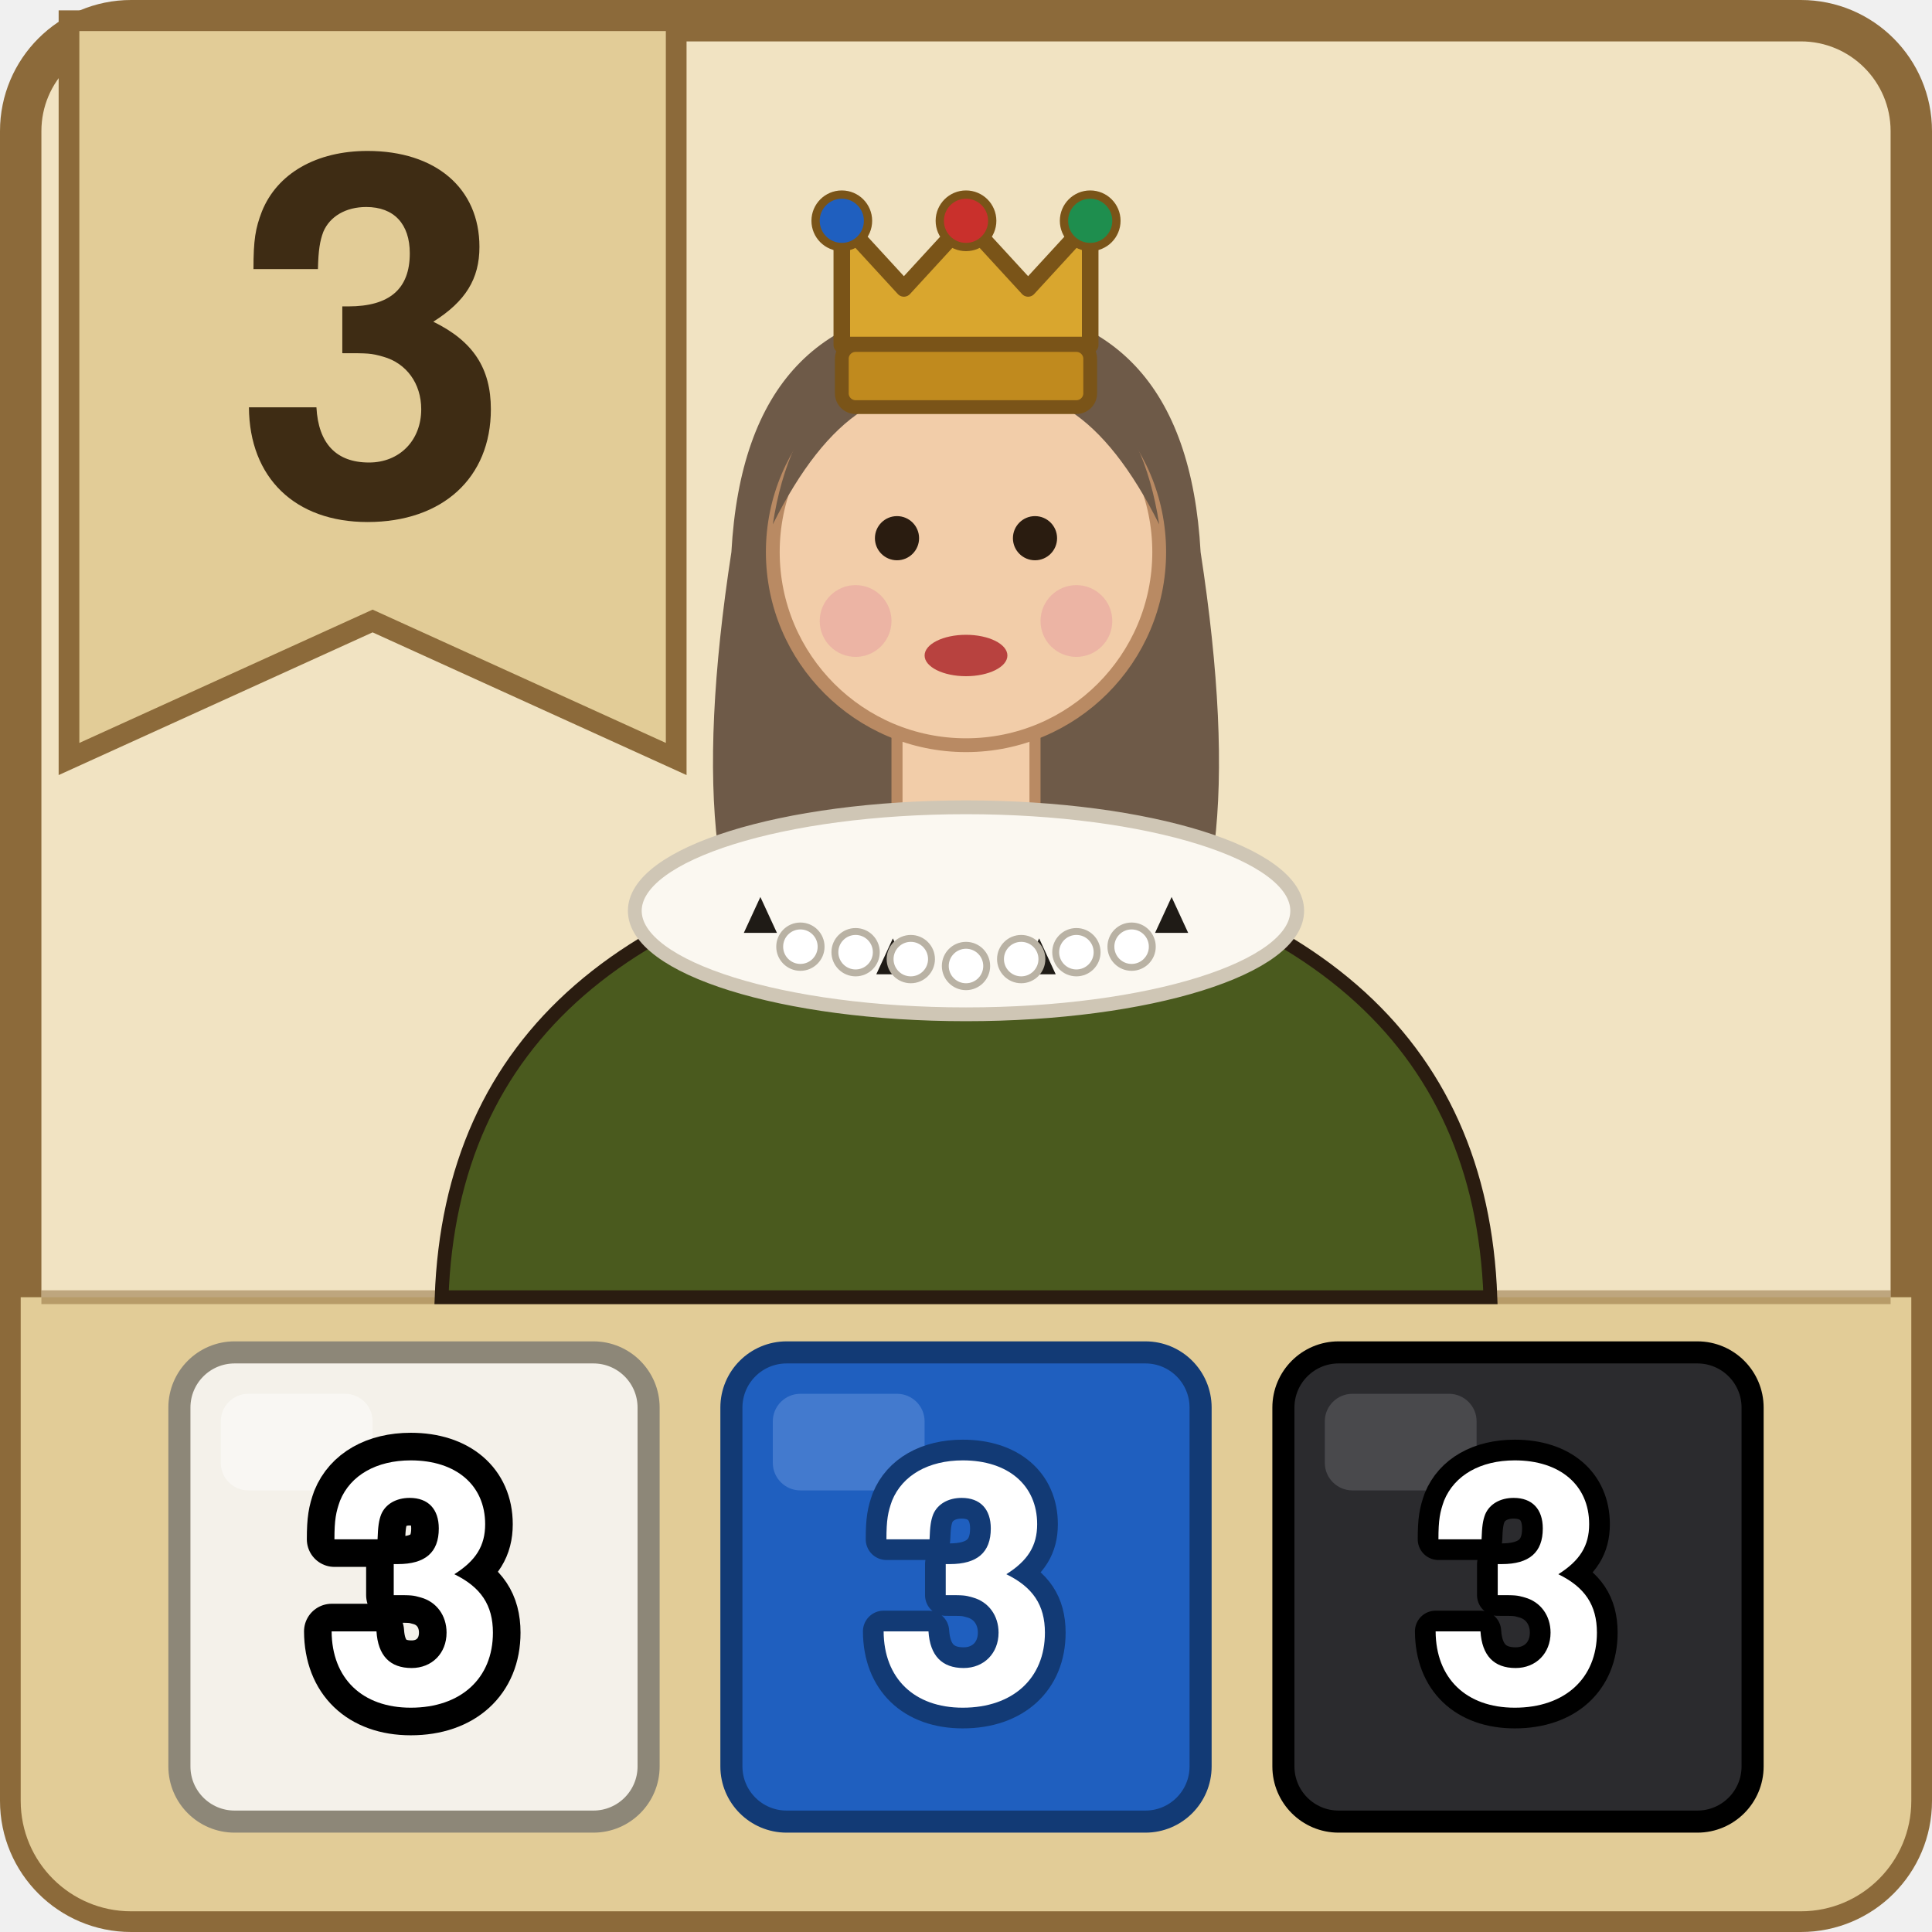
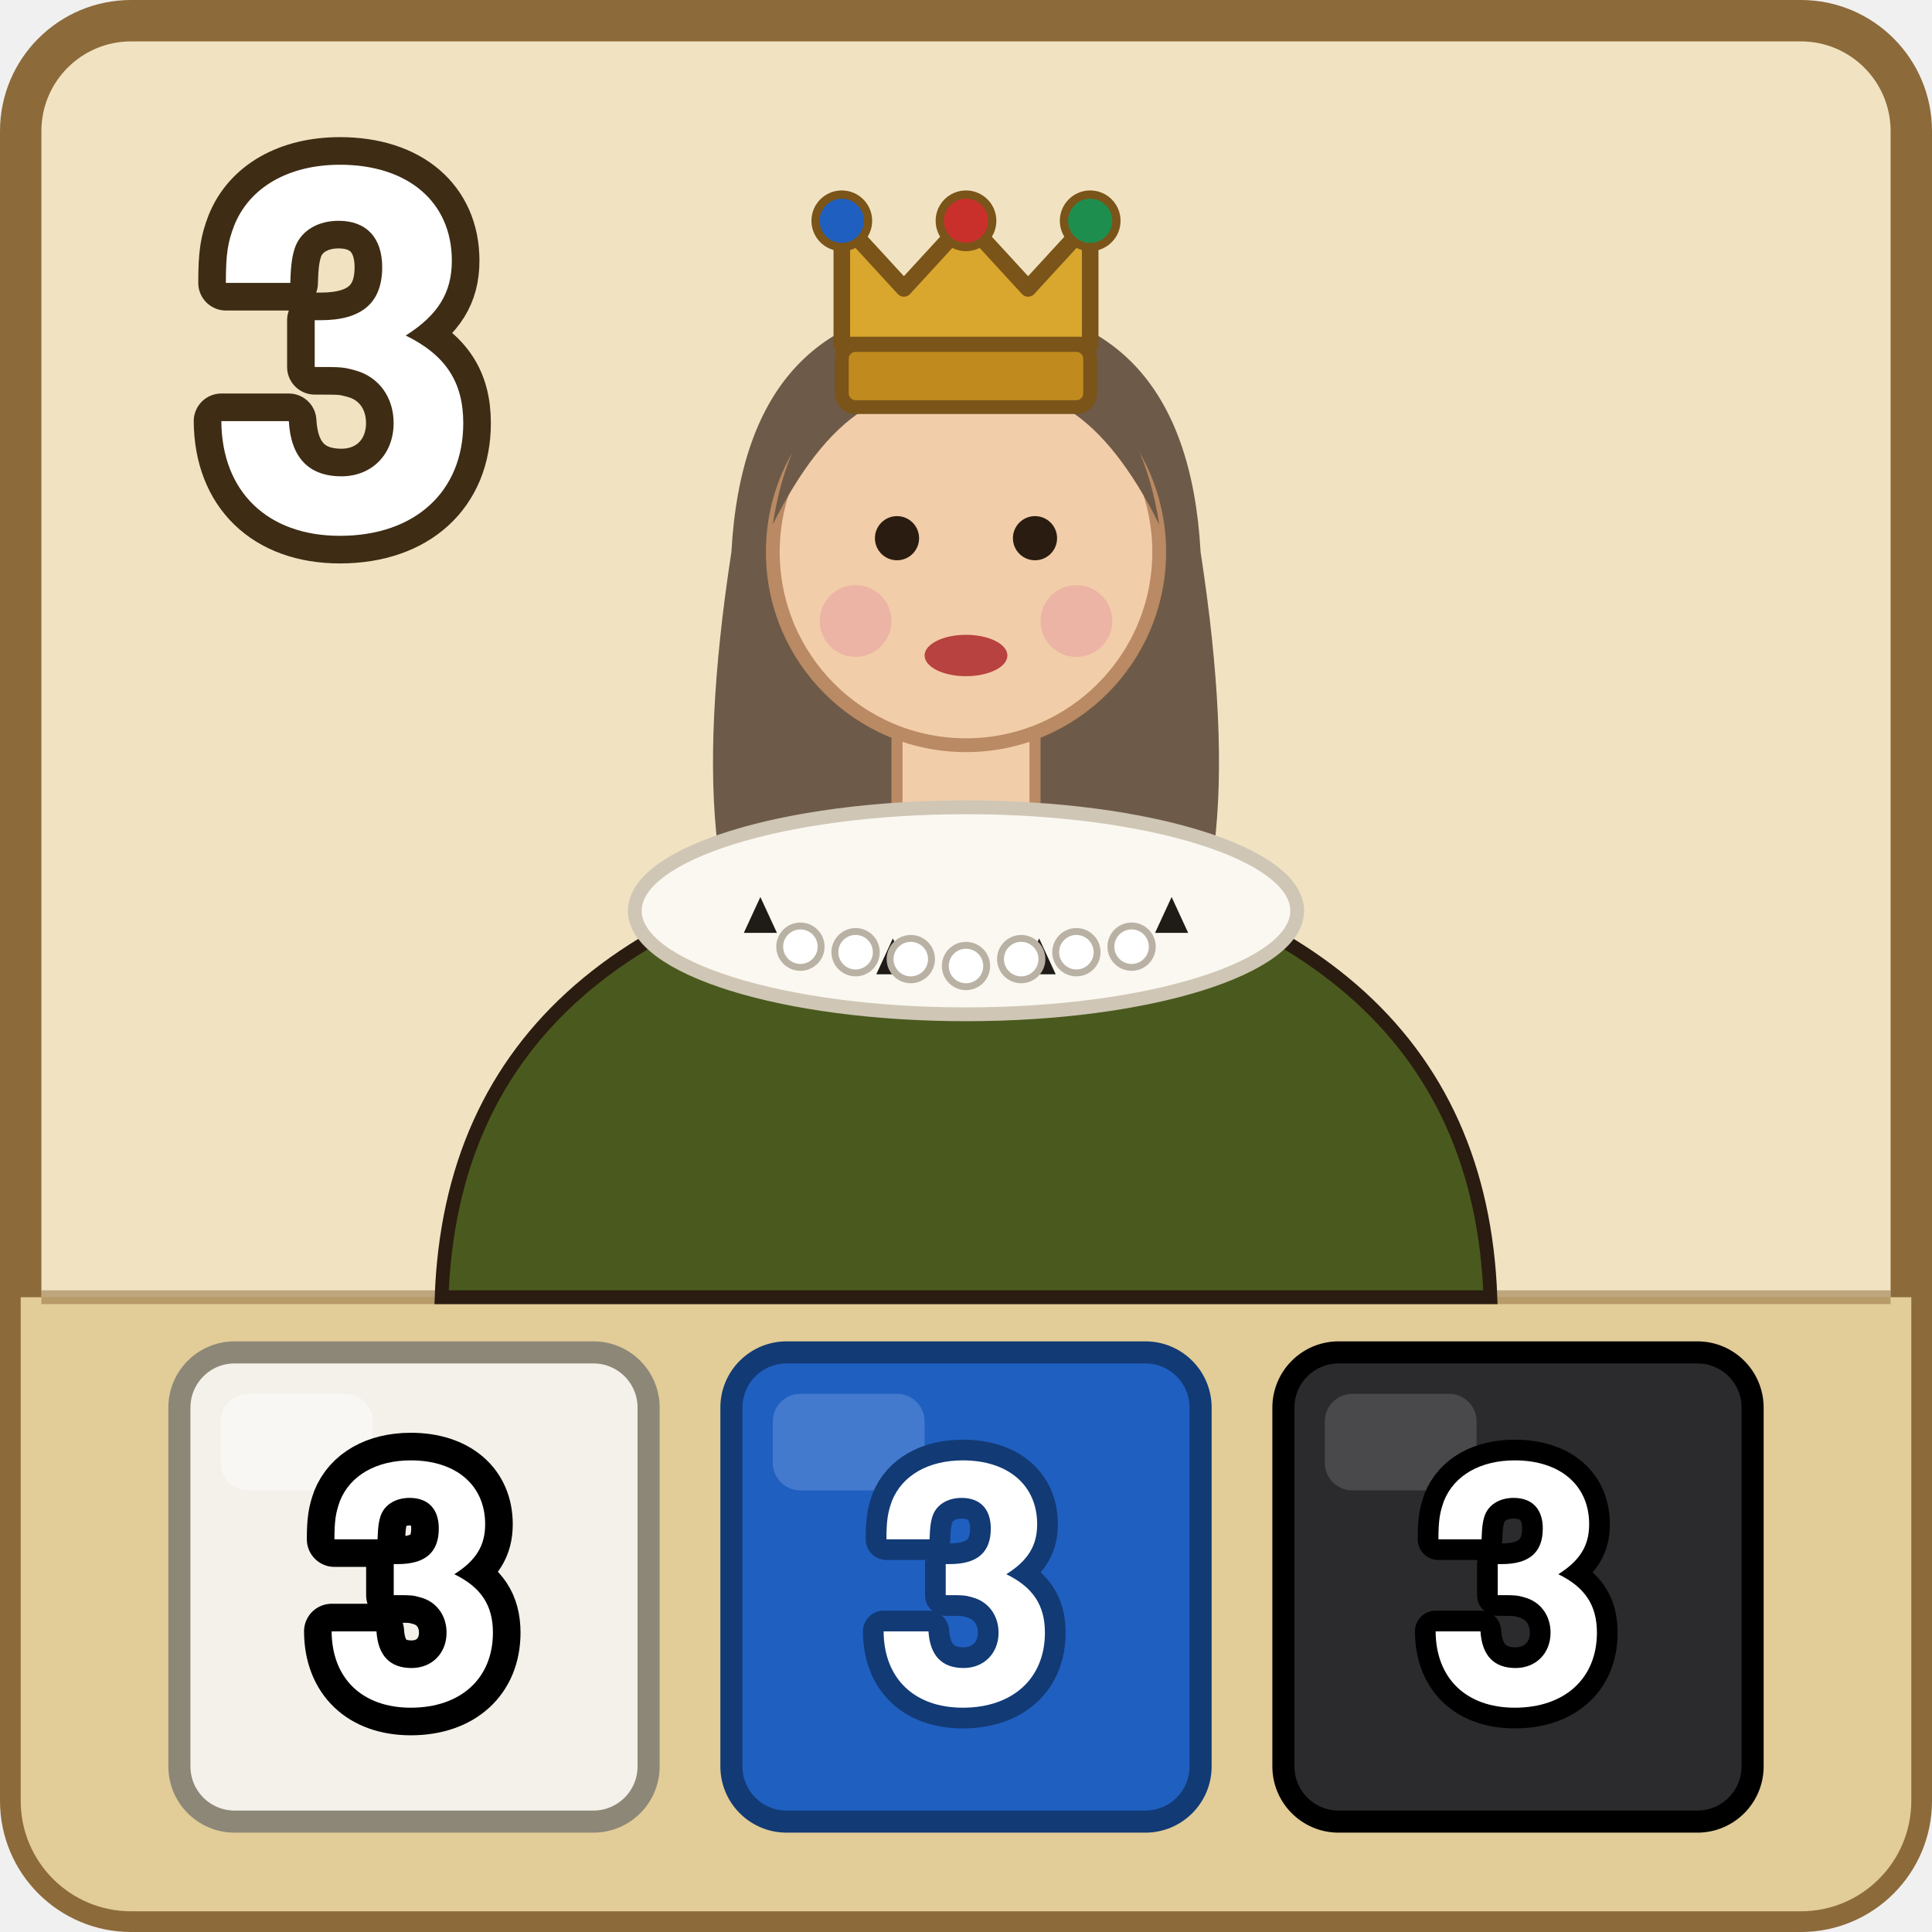
<svg xmlns="http://www.w3.org/2000/svg" width="140" height="140" viewBox="0 0 140 140" role="img" aria-label="貴族 3点 必要ボーナス白3・青3・黒3">
  <rect x="1.5" y="1.5" width="137" height="137" rx="8" fill="#F1E3C2" stroke="#8C6A3A" stroke-width="3" />
  <path d="M1.5,94 H138.5 V130.5 A8,8 0 0 1 130.5,138.5 H9.5 A8,8 0 0 1 1.5,130.5 Z" fill="#E2CC97" />
  <line x1="3" y1="94" x2="137" y2="94" stroke="#8C6A3A" stroke-width="1" opacity="0.5" />
  <path d="M53,40 Q49,66 57,73 L83,73 Q91,66 87,40 Q86,22 70,22 Q54,22 53,40 Z" fill="#6E5A48" />
  <path d="M32,94 Q33,66 70,61 Q107,66 108,94 Z" fill="#4A5A1E" stroke="#2A1C10" stroke-width="1" />
  <rect x="65" y="50" width="10" height="12" fill="#F2CDA9" stroke="#B98A63" stroke-width="0.8" />
  <ellipse cx="70" cy="66" rx="24" ry="7.5" fill="#FBF8F1" stroke="#CFC6B5" stroke-width="1" />
  <path d="M55.1,65.0 l1.2,2.6 l-2.4,0 Z" fill="#1F1B16" />
  <path d="M64.7,68.0 l1.2,2.6 l-2.4,0 Z" fill="#1F1B16" />
  <path d="M75.3,68.0 l1.2,2.6 l-2.4,0 Z" fill="#1F1B16" />
  <path d="M84.9,65.0 l1.2,2.6 l-2.4,0 Z" fill="#1F1B16" />
  <circle cx="58.0" cy="68.6" r="1.5" fill="#FFFFFF" stroke="#B9B2A4" stroke-width="0.5" />
  <circle cx="62.0" cy="69.0" r="1.5" fill="#FFFFFF" stroke="#B9B2A4" stroke-width="0.5" />
  <circle cx="66.0" cy="69.5" r="1.5" fill="#FFFFFF" stroke="#B9B2A4" stroke-width="0.5" />
  <circle cx="70.0" cy="70.0" r="1.5" fill="#FFFFFF" stroke="#B9B2A4" stroke-width="0.5" />
  <circle cx="74.0" cy="69.5" r="1.5" fill="#FFFFFF" stroke="#B9B2A4" stroke-width="0.5" />
  <circle cx="78.0" cy="69.0" r="1.5" fill="#FFFFFF" stroke="#B9B2A4" stroke-width="0.5" />
  <circle cx="82.0" cy="68.6" r="1.5" fill="#FFFFFF" stroke="#B9B2A4" stroke-width="0.5" />
  <circle cx="70" cy="40" r="14" fill="#F2CDA9" stroke="#B98A63" stroke-width="1" />
  <path d="M56,38 Q62,26 70,29 Q78,26 84,38 Q82,25 70,25 Q58,25 56,38 Z" fill="#6E5A48" />
  <circle cx="62" cy="45" r="2.6" fill="#E8A3A0" opacity="0.6" />
  <circle cx="78" cy="45" r="2.6" fill="#E8A3A0" opacity="0.6" />
  <ellipse cx="70" cy="47.5" rx="3" ry="1.5" fill="#B8423F" />
  <circle cx="65" cy="39" r="1.6" fill="#2A1C10" />
  <circle cx="75" cy="39" r="1.6" fill="#2A1C10" />
  <polygon points="61.0,25.0 61.0,16.0 65.5,20.9 70.0,16.0 74.5,20.9 79.0,16.0 79.0,25.0" fill="#D9A62E" stroke="#7A5418" stroke-width="1.2" stroke-linejoin="round" />
  <rect x="61.0" y="25.0" width="18.0" height="4.5" rx="1" fill="#C08A1E" stroke="#7A5418" stroke-width="1" />
  <circle cx="61.0" cy="16.0" r="1.9" fill="#1F5FBF" stroke="#7A5418" stroke-width="0.6" />
  <circle cx="70.0" cy="16.0" r="1.9" fill="#C9302C" stroke="#7A5418" stroke-width="0.6" />
  <circle cx="79.0" cy="16.0" r="1.9" fill="#1E8E4E" stroke="#7A5418" stroke-width="0.6" />
-   <path d="M5,1.5 H49 V55 L27,45 L5,55 Z" fill="#E2CC97" stroke="#8C6A3A" stroke-width="1.5" />
-   <text x="27" y="37" text-anchor="middle" font-size="36" font-weight="800" fill="#3E2C14" font-family="'Helvetica Neue', Helvetica, Arial, sans-serif">3</text>
+   <text x="25" y="38" text-anchor="middle" font-size="36" font-weight="800" fill="#FFFFFF" stroke="#3E2C14" stroke-width="4" paint-order="stroke" stroke-linejoin="round" font-family="'Helvetica Neue', Helvetica, Arial, sans-serif">3</text>
  <rect x="13.0" y="98" width="34" height="34" rx="4" fill="#F4F1EA" stroke="#8D8778" stroke-width="1.6" />
  <rect x="16.0" y="101" width="11" height="7" rx="2" fill="#FFFFFF" opacity="0.45" />
  <text x="30.0" y="123.2" text-anchor="middle" font-size="24" font-weight="800" fill="#FFFFFF" stroke="#000000" stroke-width="4" paint-order="stroke" stroke-linejoin="round" font-family="'Helvetica Neue', Helvetica, Arial, sans-serif">3</text>
  <rect x="53.0" y="98" width="34" height="34" rx="4" fill="#1F5FBF" stroke="#123A75" stroke-width="1.6" />
  <rect x="56.0" y="101" width="11" height="7" rx="2" fill="#6E9BE0" opacity="0.45" />
  <text x="70.0" y="123.2" text-anchor="middle" font-size="24" font-weight="800" fill="#FFFFFF" stroke="#123A75" stroke-width="3" paint-order="stroke" stroke-linejoin="round" font-family="'Helvetica Neue', Helvetica, Arial, sans-serif">3</text>
  <rect x="93.0" y="98" width="34" height="34" rx="4" fill="#2B2B2E" stroke="#000000" stroke-width="1.6" />
  <rect x="96.0" y="101" width="11" height="7" rx="2" fill="#6C6C72" opacity="0.45" />
  <text x="110.0" y="123.2" text-anchor="middle" font-size="24" font-weight="800" fill="#FFFFFF" stroke="#000000" stroke-width="3" paint-order="stroke" stroke-linejoin="round" font-family="'Helvetica Neue', Helvetica, Arial, sans-serif">3</text>
</svg>
